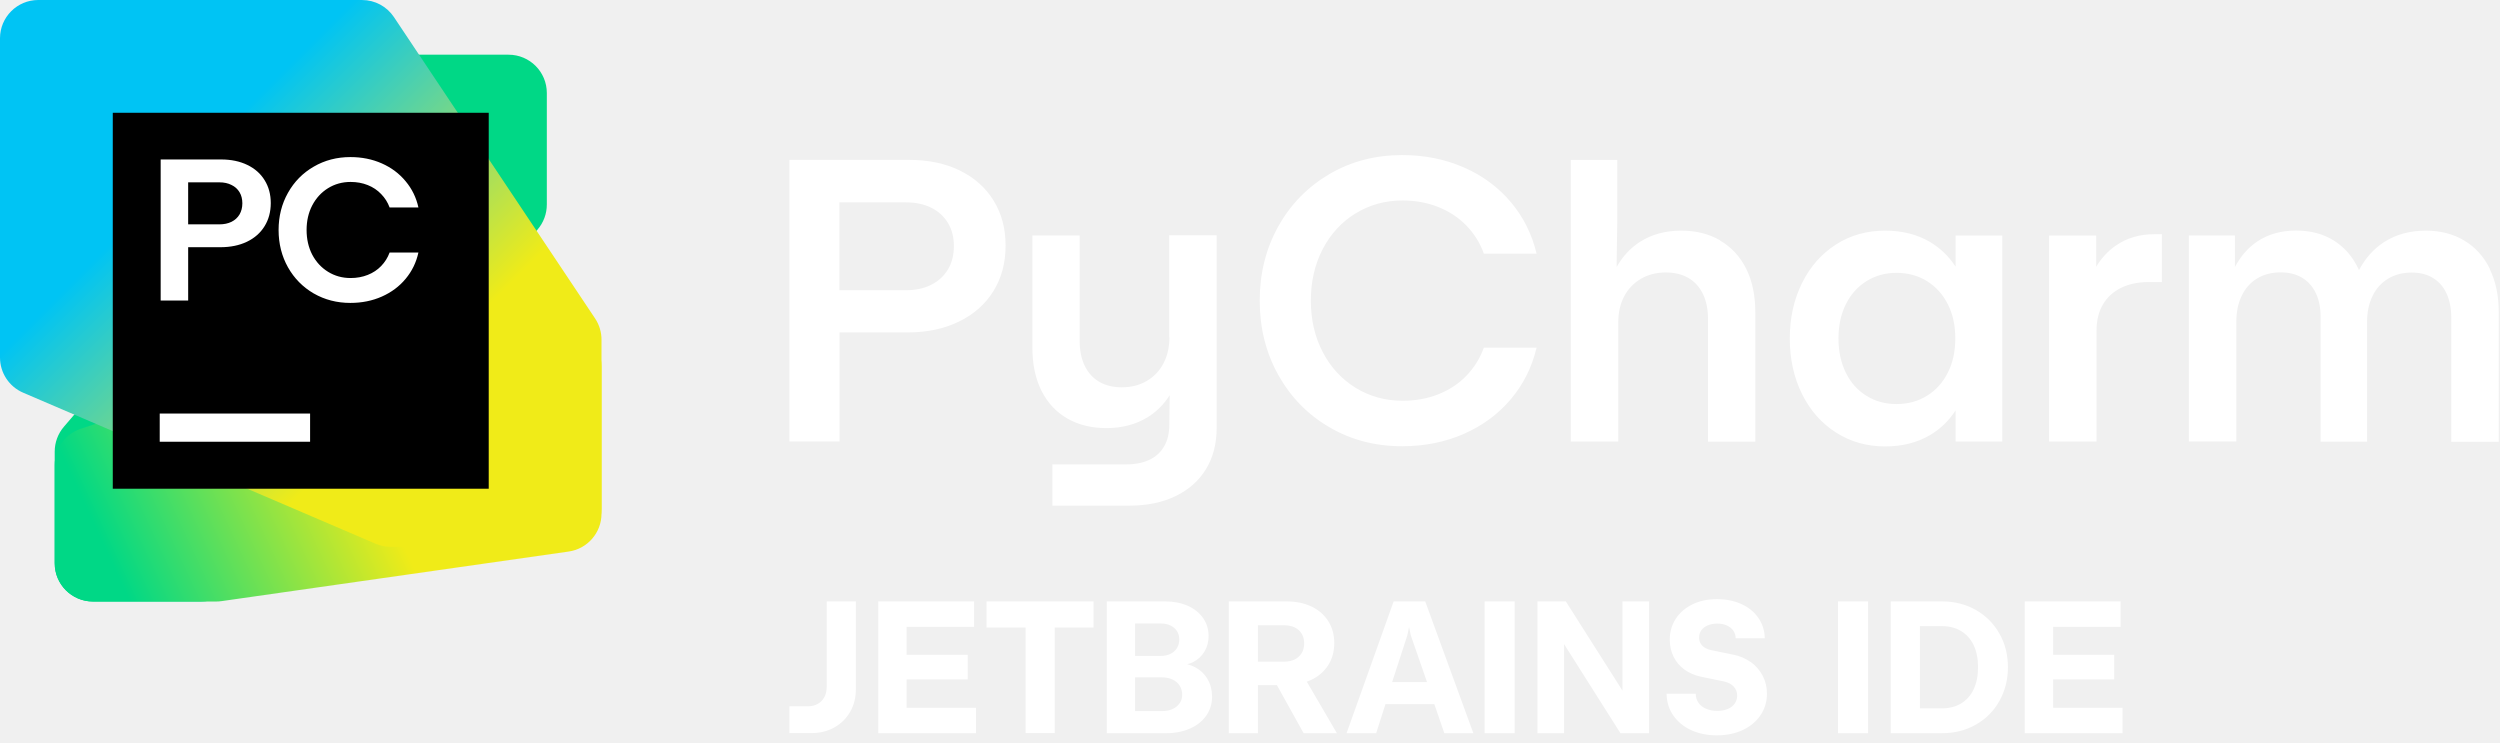
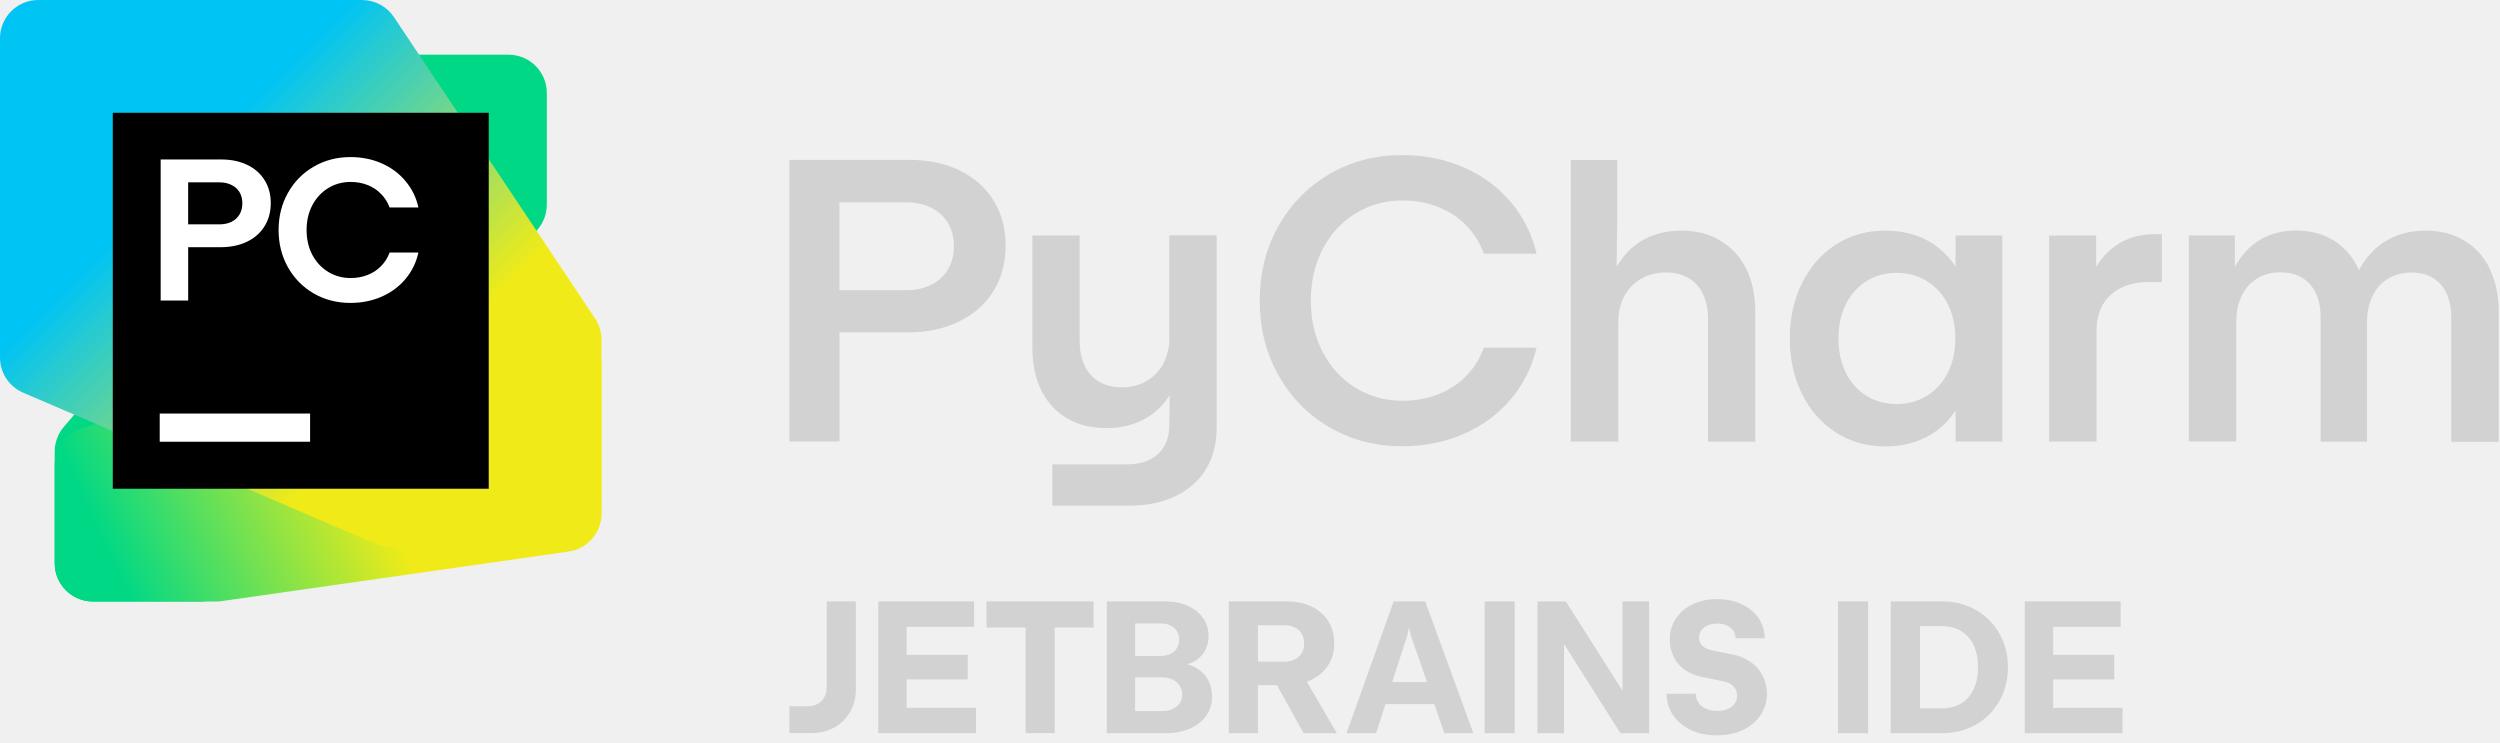
<svg xmlns="http://www.w3.org/2000/svg" width="266" height="79" fill="none" viewBox="0 0 266 79">
  <defs>
    <linearGradient id="a" x1="7.621" x2="61.248" y1="64.719" y2="39.856" gradientUnits="userSpaceOnUse">
      <stop offset=".1" stop-color="#00D886" />
      <stop offset=".59" stop-color="#F0EB18" />
    </linearGradient>
    <linearGradient id="b" x1="60.019" x2="1.313" y1="59.778" y2="1.072" gradientUnits="userSpaceOnUse">
      <stop offset=".3" stop-color="#F0EB18" />
      <stop offset=".7" stop-color="#00C4F4" />
    </linearGradient>
  </defs>
-   <path fill="#fff" fill-rule="evenodd" d="M96.704 17.01c2.06 0 3.86.37 5.42 1.13h-.01c1.56.76 2.76 1.83 3.61 3.21.85 1.38 1.27 2.96 1.27 4.79s-.43 3.44-1.29 4.83c-.86 1.39-2.08 2.47-3.66 3.24-1.58.78-3.41 1.16-5.51 1.16h-7.21v11.6h-5.33V17.01h12.71Zm2.38 13.29c.77-.39 1.36-.93 1.78-1.64v.01c.42-.7.63-1.55.63-2.49 0-.94-.21-1.76-.63-2.46-.43-.7-1.02-1.24-1.78-1.62-.77-.38-1.67-.57-2.71-.57h-7.06v9.35h7.06c1.04 0 1.95-.19 2.71-.58Zm24.71 8.36c.42-.81.63-1.72.63-2.75l-.02-.03V25.03h5.05v20.48c0 1.69-.37 3.15-1.13 4.39-.75 1.24-1.83 2.2-3.23 2.88-1.4.68-3.04 1.02-4.92 1.02h-8.2v-4.39h7.88c.96 0 1.77-.17 2.45-.49.68-.32 1.2-.8 1.56-1.43.37-.63.55-1.39.55-2.29l.04-3.15c-.61.97-1.39 1.75-2.34 2.34-1.25.77-2.72 1.16-4.4 1.16-1.57 0-2.95-.34-4.13-1.01-1.18-.67-2.1-1.65-2.76-2.94-.65-1.29-.98-2.83-.98-4.63V25.05h5.03v11.17c0 1.06.18 1.96.54 2.7.36.74.87 1.31 1.54 1.7.67.39 1.47.59 2.4.59.99 0 1.88-.22 2.65-.67.77-.45 1.37-1.07 1.79-1.88Zm25.44-17.33c-1.84 0-3.51.46-5 1.38v-.01c-1.49.92-2.66 2.19-3.5 3.81-.84 1.62-1.26 3.44-1.26 5.47s.42 3.85 1.26 5.47c.84 1.62 2.01 2.89 3.5 3.81 1.49.92 3.16 1.38 5 1.38 1.36 0 2.62-.22 3.78-.68 1.17-.46 2.17-1.11 3-1.97.83-.86 1.46-1.86 1.87-3h5.61c-.49 2.06-1.39 3.88-2.73 5.47-1.34 1.59-3 2.82-5 3.7-2 .88-4.19 1.32-6.57 1.32-2.86 0-5.44-.67-7.74-2.02-2.31-1.34-4.12-3.2-5.44-5.56-1.32-2.36-1.98-5-1.98-7.91s.66-5.55 1.98-7.91c1.32-2.36 3.14-4.21 5.44-5.56 2.31-1.35 4.89-2.02 7.74-2.02 2.38 0 4.57.44 6.57 1.32 2 .87 3.66 2.11 5 3.7 1.34 1.59 2.24 3.42 2.73 5.47h-5.61c-.41-1.15-1.04-2.14-1.87-3-.84-.86-1.84-1.51-3-1.97-1.16-.46-2.42-.69-3.78-.69Zm29.65 3.21c1.57 0 2.95.34 4.13 1.03l.01.03c1.18.68 2.11 1.68 2.76 2.97.65 1.29.98 2.84.98 4.64v13.78h-5.03V33.98c0-1.06-.18-1.96-.54-2.7-.36-.74-.87-1.31-1.54-1.7-.67-.39-1.47-.59-2.4-.59-1 0-1.88.22-2.65.67-.77.45-1.37 1.07-1.79 1.87-.42.8-.63 1.72-.63 2.76v12.69h-5.05V17.02h4.94v6.78l-.06 4.04v.56c.64-1.12 1.46-2.02 2.5-2.68 1.25-.79 2.7-1.18 4.37-1.18Zm26.46 1.2c1.11.66 2.02 1.54 2.73 2.63v-3.31h4.97v21.92h-4.97v-3.31c-.71 1.09-1.62 1.98-2.73 2.63-1.36.8-2.95 1.2-4.76 1.2-1.94 0-3.68-.49-5.22-1.47-1.54-.98-2.75-2.34-3.62-4.09-.87-1.75-1.31-3.72-1.31-5.92 0-2.2.44-4.17 1.31-5.92.87-1.75 2.08-3.11 3.61-4.09 1.53-.98 3.27-1.47 5.23-1.47 1.81 0 3.4.4 4.76 1.2Zm-.3 16.36c.95-.59 1.68-1.41 2.21-2.46s.79-2.26.79-3.63-.26-2.58-.79-3.63c-.53-1.05-1.27-1.87-2.21-2.46-.94-.59-2.05-.89-3.25-.89-1.2 0-2.27.3-3.21.89-.94.59-1.67 1.41-2.19 2.46s-.78 2.26-.78 3.63.26 2.58.78 3.64 1.25 1.88 2.19 2.46c.94.59 1.99.88 3.21.88s2.31-.3 3.25-.89Zm17.99-13.72c.57-.93 1.27-1.69 2.1-2.26l-.01.01c1.17-.81 2.53-1.21 4.09-1.21h.81v5.09h-1.41c-1.12 0-2.11.21-2.94.62-.84.42-1.48 1.01-1.93 1.78-.45.77-.67 1.68-.67 2.74v11.83h-5.05V25.06h5.01v3.32Zm39.17-2.78c1.18.71 2.08 1.71 2.72 3.01l-.01.03c.63 1.3.95 2.81.95 4.54v13.83h-5.05V33.78c0-.99-.17-1.83-.5-2.55-.33-.72-.81-1.26-1.44-1.65-.63-.39-1.39-.58-2.27-.58-.94 0-1.77.21-2.49.64-.72.43-1.28 1.04-1.67 1.84-.39.8-.59 1.73-.59 2.8v12.71h-4.94V33.76c0-.99-.16-1.83-.5-2.55-.34-.72-.82-1.26-1.46-1.65-.64-.39-1.4-.58-2.28-.58-.95 0-1.79.21-2.5.64-.72.43-1.26 1.04-1.65 1.84-.39.8-.58 1.73-.58 2.8v12.71h-5.05V25.05h4.9v3.36c.61-1.14 1.39-2.05 2.37-2.71 1.16-.78 2.57-1.17 4.12-1.17 1.55 0 2.9.35 4.03 1.06 1.13.71 2.01 1.71 2.62 3.01l.06.15c.67-1.27 1.56-2.28 2.7-3.01 1.26-.8 2.73-1.2 4.41-1.2 1.56 0 2.92.35 4.1 1.06ZM87.704 74.19c.17-.31.25-.66.25-1.05h.01v-9.15h3.1v9.37c0 .88-.2 1.67-.61 2.38s-.97 1.26-1.68 1.66c-.71.4-1.52.6-2.41.6h-2.37v-2.85h1.95c.4 0 .75-.08 1.05-.25.31-.17.54-.4.71-.71Zm15.26-1.9h-6.5v3.02h7.38v2.7H93.444V63.99h10.2v2.71h-7.18v2.97h6.5v2.62Zm6.16-5.52h-4.16v-2.78h11.39v2.78h-4.13V78h-3.1V66.77Zm17.2 3.9c.29.08.56.18.81.31h.01c.57.31 1.02.73 1.34 1.28.32.55.48 1.17.48 1.86 0 .75-.2 1.42-.61 2.01-.41.59-.98 1.05-1.72 1.38-.74.33-1.58.5-2.52.5h-6.35V63.99h6.23c.89 0 1.69.16 2.39.47.7.31 1.24.75 1.63 1.31.39.56.58 1.2.58 1.91 0 .62-.15 1.17-.44 1.65-.29.48-.7.86-1.21 1.12-.179.095-.386.153-.585.21l-.035.01Zm-2.8-4.33h-2.75v3.45h2.75c.38 0 .72-.08 1.01-.22.3-.14.52-.34.69-.61.17-.27.25-.59.25-.93 0-.34-.09-.64-.25-.89-.17-.26-.4-.45-.69-.59-.29-.14-.63-.21-1.01-.21Zm1.24 9.1c.32-.15.57-.35.75-.62v.02c.18-.27.27-.57.27-.93 0-.36-.09-.68-.27-.96-.18-.28-.44-.5-.76-.65-.33-.15-.7-.23-1.11-.23h-2.87v3.59h2.87c.42 0 .8-.07 1.12-.22Zm16.56-4.67c-.43.67-1.03 1.2-1.81 1.57h-.01c-.14.07-.3.13-.46.19l3.2 5.48h-3.54l-2.84-5.11h-2.02v5.11h-3.1V63.99h6.14c1.01 0 1.9.18 2.67.55.77.37 1.36.89 1.78 1.56.42.67.63 1.43.63 2.32 0 .89-.21 1.68-.64 2.35Zm-3.56-.61c.32-.16.57-.39.74-.68v.01c.17-.29.26-.63.26-1.03s-.09-.74-.26-1.03c-.17-.29-.42-.51-.74-.67-.32-.15-.7-.23-1.13-.23h-2.79v3.87h2.79c.43 0 .81-.08 1.13-.24Zm5.51 7.85 5.01-14.02h3.36l5.12 14.02h-3.09l-1.06-3.09h-5.2l-.99 3.09h-3.15Zm6.46-10.39-1.61 4.95h3.71l-1.72-4.95-.19-.9-.19.9Zm11.43 10.39h-3.2V63.99h3.2v14.02Zm5.44-14.02 6.02 9.48h.01v-9.48h2.83v14.02h-3.05l-6-9.48v9.48h-2.83V63.99h3.02Zm17.78 5.66c.71.13 1.33.4 1.88.79v-.02c.55.4.97.88 1.28 1.47.31.59.46 1.23.46 1.92 0 .85-.23 1.61-.68 2.28-.45.67-1.08 1.2-1.88 1.58-.81.38-1.74.57-2.77.57s-1.95-.19-2.75-.56c-.8-.37-1.43-.9-1.89-1.56-.46-.66-.7-1.44-.71-2.31h3.1c0 .36.1.68.29.96.19.28.46.49.81.64.35.15.75.23 1.18.23.43 0 .8-.07 1.12-.2.32-.13.56-.32.74-.57.18-.25.27-.53.27-.84 0-.39-.12-.71-.36-.97s-.57-.44-.98-.54l-2.52-.52c-.66-.14-1.24-.39-1.74-.75s-.89-.82-1.16-1.36c-.27-.55-.41-1.16-.41-1.83 0-.84.22-1.58.64-2.23.43-.65 1.02-1.16 1.78-1.53.76-.37 1.62-.55 2.6-.55s1.86.18 2.62.53c.76.35 1.36.84 1.79 1.47.43.62.66 1.35.68 2.16h-3.1c0-.3-.09-.57-.25-.81-.17-.24-.4-.42-.69-.55-.29-.14-.64-.2-1.02-.2s-.72.07-1.01.19c-.29.12-.52.3-.68.52-.16.23-.24.49-.24.79 0 .34.11.61.33.84.22.23.52.38.89.47l2.38.49Zm14.38 8.36h-3.2V63.99h3.2v14.02Zm7.88-14.02c1.33 0 2.53.31 3.59.91 1.06.61 1.9 1.44 2.5 2.51.61 1.06.91 2.27.91 3.59 0 1.32-.31 2.52-.91 3.59-.6 1.07-1.43 1.9-2.5 2.51-1.07.61-2.26.91-3.59.91h-5.47V63.99h5.47Zm2.01 10.86c.58-.35 1.03-.85 1.34-1.5v-.01c.31-.65.47-1.44.47-2.35 0-.91-.16-1.7-.47-2.35-.31-.65-.76-1.15-1.34-1.5-.58-.35-1.26-.52-2.05-.52h-2.32v8.75h2.32c.79 0 1.47-.17 2.05-.52Zm9.8-2.56v3.02h7.38v2.7h-10.4V63.99h10.2v2.71h-7.18v2.97h6.5v2.62h-6.5Z" clip-rule="evenodd" />
+   <path fill="#D2D2D2" fill-rule="evenodd" d="M96.704 17.01c2.06 0 3.86.37 5.42 1.13h-.01c1.56.76 2.76 1.83 3.61 3.21.85 1.38 1.27 2.96 1.27 4.79s-.43 3.44-1.29 4.83c-.86 1.39-2.08 2.47-3.66 3.24-1.58.78-3.41 1.16-5.51 1.16h-7.21v11.6h-5.33V17.01h12.71Zm2.38 13.29c.77-.39 1.36-.93 1.78-1.64v.01c.42-.7.63-1.55.63-2.49 0-.94-.21-1.76-.63-2.46-.43-.7-1.02-1.24-1.78-1.62-.77-.38-1.67-.57-2.71-.57h-7.06v9.35h7.06c1.04 0 1.95-.19 2.71-.58Zm24.71 8.36c.42-.81.63-1.72.63-2.75l-.02-.03V25.03h5.05v20.48c0 1.69-.37 3.15-1.13 4.39-.75 1.24-1.83 2.2-3.23 2.88-1.4.68-3.04 1.02-4.92 1.02h-8.2v-4.39h7.88c.96 0 1.77-.17 2.45-.49.68-.32 1.2-.8 1.56-1.43.37-.63.55-1.39.55-2.29l.04-3.15c-.61.97-1.39 1.75-2.34 2.34-1.25.77-2.72 1.16-4.4 1.16-1.57 0-2.95-.34-4.13-1.01-1.18-.67-2.1-1.65-2.76-2.94-.65-1.29-.98-2.83-.98-4.63V25.05h5.03v11.17c0 1.06.18 1.96.54 2.7.36.74.87 1.31 1.54 1.7.67.39 1.47.59 2.4.59.99 0 1.88-.22 2.65-.67.77-.45 1.37-1.07 1.79-1.88Zm25.44-17.33c-1.84 0-3.51.46-5 1.38v-.01c-1.49.92-2.66 2.19-3.5 3.81-.84 1.62-1.26 3.44-1.26 5.47s.42 3.85 1.26 5.47c.84 1.62 2.01 2.89 3.5 3.81 1.49.92 3.16 1.38 5 1.38 1.36 0 2.62-.22 3.78-.68 1.17-.46 2.17-1.11 3-1.97.83-.86 1.46-1.86 1.87-3h5.61c-.49 2.06-1.39 3.88-2.73 5.47-1.34 1.59-3 2.82-5 3.7-2 .88-4.19 1.32-6.57 1.32-2.86 0-5.44-.67-7.74-2.02-2.31-1.34-4.12-3.2-5.44-5.56-1.32-2.36-1.98-5-1.98-7.91s.66-5.55 1.98-7.91c1.32-2.36 3.14-4.21 5.44-5.56 2.31-1.35 4.89-2.02 7.74-2.02 2.38 0 4.57.44 6.57 1.32 2 .87 3.66 2.11 5 3.7 1.34 1.59 2.24 3.42 2.73 5.47h-5.61c-.41-1.15-1.04-2.14-1.87-3-.84-.86-1.84-1.51-3-1.97-1.16-.46-2.42-.69-3.78-.69Zm29.65 3.21c1.57 0 2.95.34 4.13 1.03l.01.03c1.18.68 2.11 1.68 2.76 2.97.65 1.29.98 2.84.98 4.64v13.78h-5.03V33.98c0-1.06-.18-1.96-.54-2.7-.36-.74-.87-1.31-1.54-1.7-.67-.39-1.47-.59-2.4-.59-1 0-1.88.22-2.65.67-.77.45-1.37 1.07-1.79 1.87-.42.8-.63 1.72-.63 2.76v12.69h-5.05V17.02h4.94v6.78l-.06 4.04v.56c.64-1.12 1.46-2.02 2.5-2.68 1.25-.79 2.7-1.18 4.37-1.18Zm26.46 1.2c1.11.66 2.02 1.54 2.73 2.63v-3.31h4.97v21.92h-4.97v-3.31c-.71 1.09-1.62 1.98-2.73 2.63-1.36.8-2.95 1.2-4.76 1.2-1.94 0-3.68-.49-5.22-1.47-1.54-.98-2.75-2.34-3.62-4.09-.87-1.75-1.31-3.72-1.31-5.92 0-2.2.44-4.17 1.31-5.92.87-1.75 2.08-3.11 3.61-4.09 1.53-.98 3.27-1.47 5.23-1.47 1.81 0 3.4.4 4.76 1.2Zm-.3 16.36c.95-.59 1.68-1.41 2.21-2.46s.79-2.26.79-3.63-.26-2.58-.79-3.63c-.53-1.05-1.27-1.87-2.21-2.46-.94-.59-2.05-.89-3.25-.89-1.2 0-2.27.3-3.21.89-.94.59-1.67 1.41-2.19 2.46s-.78 2.26-.78 3.63.26 2.58.78 3.64 1.25 1.88 2.19 2.46c.94.59 1.99.88 3.21.88s2.31-.3 3.25-.89Zm17.99-13.72c.57-.93 1.27-1.69 2.1-2.26l-.01.01c1.17-.81 2.53-1.21 4.09-1.21h.81v5.09h-1.41c-1.12 0-2.11.21-2.94.62-.84.42-1.48 1.01-1.93 1.78-.45.77-.67 1.68-.67 2.74v11.83h-5.05V25.06h5.01v3.32Zm39.17-2.78c1.18.71 2.08 1.71 2.72 3.01l-.01.03c.63 1.3.95 2.81.95 4.54v13.83h-5.05V33.78c0-.99-.17-1.83-.5-2.55-.33-.72-.81-1.26-1.44-1.65-.63-.39-1.39-.58-2.27-.58-.94 0-1.77.21-2.49.64-.72.43-1.28 1.04-1.67 1.84-.39.8-.59 1.73-.59 2.8v12.71h-4.94V33.76c0-.99-.16-1.83-.5-2.55-.34-.72-.82-1.26-1.46-1.65-.64-.39-1.4-.58-2.28-.58-.95 0-1.79.21-2.5.64-.72.43-1.26 1.04-1.65 1.84-.39.8-.58 1.73-.58 2.8v12.71h-5.05V25.05h4.9v3.36c.61-1.14 1.39-2.05 2.37-2.71 1.16-.78 2.57-1.17 4.12-1.17 1.55 0 2.9.35 4.03 1.06 1.13.71 2.01 1.71 2.62 3.01l.06.15c.67-1.27 1.56-2.28 2.7-3.01 1.26-.8 2.73-1.2 4.41-1.2 1.56 0 2.92.35 4.1 1.06ZM87.704 74.19c.17-.31.25-.66.25-1.05h.01v-9.15h3.1v9.37c0 .88-.2 1.67-.61 2.38s-.97 1.26-1.68 1.66c-.71.4-1.52.6-2.41.6h-2.37v-2.85h1.95c.4 0 .75-.08 1.05-.25.31-.17.54-.4.71-.71Zm15.26-1.9h-6.5v3.02h7.38v2.7H93.444V63.99h10.2v2.71h-7.18v2.97h6.5v2.62Zm6.16-5.52h-4.16v-2.78h11.39v2.78h-4.13V78h-3.1V66.77Zm17.2 3.9c.29.08.56.18.81.31h.01c.57.31 1.02.73 1.34 1.28.32.55.48 1.17.48 1.86 0 .75-.2 1.42-.61 2.01-.41.59-.98 1.05-1.72 1.38-.74.33-1.58.5-2.52.5h-6.35V63.99h6.23c.89 0 1.69.16 2.39.47.7.31 1.24.75 1.63 1.31.39.56.58 1.2.58 1.91 0 .62-.15 1.17-.44 1.65-.29.48-.7.86-1.21 1.12-.179.095-.386.153-.585.21l-.035.01Zm-2.8-4.33h-2.75v3.45h2.75c.38 0 .72-.08 1.01-.22.3-.14.52-.34.69-.61.17-.27.25-.59.25-.93 0-.34-.09-.64-.25-.89-.17-.26-.4-.45-.69-.59-.29-.14-.63-.21-1.01-.21Zm1.24 9.1c.32-.15.57-.35.75-.62v.02c.18-.27.27-.57.27-.93 0-.36-.09-.68-.27-.96-.18-.28-.44-.5-.76-.65-.33-.15-.7-.23-1.11-.23h-2.87v3.59h2.87c.42 0 .8-.07 1.12-.22Zm16.56-4.67c-.43.67-1.03 1.2-1.81 1.57h-.01c-.14.07-.3.13-.46.19l3.2 5.48h-3.54l-2.84-5.11h-2.02v5.11h-3.1V63.99h6.14c1.01 0 1.9.18 2.67.55.77.37 1.36.89 1.78 1.56.42.67.63 1.43.63 2.32 0 .89-.21 1.68-.64 2.35Zm-3.56-.61c.32-.16.57-.39.74-.68v.01c.17-.29.26-.63.26-1.03s-.09-.74-.26-1.03c-.17-.29-.42-.51-.74-.67-.32-.15-.7-.23-1.13-.23h-2.79v3.87h2.79c.43 0 .81-.08 1.13-.24Zm5.51 7.85 5.01-14.02h3.36l5.12 14.02h-3.09l-1.06-3.09h-5.2l-.99 3.09h-3.15Zm6.46-10.39-1.61 4.95h3.71l-1.72-4.95-.19-.9-.19.9Zm11.43 10.39h-3.2V63.99h3.2v14.02Zm5.44-14.02 6.02 9.48h.01v-9.48h2.83v14.02h-3.05l-6-9.48v9.48h-2.83V63.99h3.02Zm17.78 5.66c.71.13 1.33.4 1.88.79v-.02c.55.4.97.88 1.28 1.47.31.59.46 1.23.46 1.92 0 .85-.23 1.61-.68 2.28-.45.67-1.08 1.2-1.88 1.58-.81.38-1.74.57-2.77.57s-1.95-.19-2.75-.56c-.8-.37-1.43-.9-1.89-1.56-.46-.66-.7-1.44-.71-2.31h3.1c0 .36.1.68.29.96.19.28.46.49.81.64.35.15.75.23 1.18.23.43 0 .8-.07 1.12-.2.32-.13.56-.32.74-.57.18-.25.27-.53.27-.84 0-.39-.12-.71-.36-.97s-.57-.44-.98-.54l-2.52-.52c-.66-.14-1.24-.39-1.74-.75s-.89-.82-1.16-1.36c-.27-.55-.41-1.16-.41-1.83 0-.84.22-1.58.64-2.23.43-.65 1.02-1.16 1.78-1.53.76-.37 1.62-.55 2.6-.55s1.86.18 2.62.53c.76.35 1.36.84 1.79 1.47.43.62.66 1.35.68 2.16h-3.1c0-.3-.09-.57-.25-.81-.17-.24-.4-.42-.69-.55-.29-.14-.64-.2-1.02-.2s-.72.07-1.01.19c-.29.12-.52.3-.68.52-.16.23-.24.49-.24.79 0 .34.11.61.33.84.22.23.52.38.89.47l2.38.49Zm14.38 8.36h-3.2V63.99h3.2v14.02Zm7.88-14.02c1.33 0 2.53.31 3.59.91 1.06.61 1.9 1.44 2.5 2.51.61 1.06.91 2.27.91 3.59 0 1.32-.31 2.52-.91 3.59-.6 1.07-1.43 1.9-2.5 2.51-1.07.61-2.26.91-3.59.91h-5.47V63.99h5.47Zm2.01 10.86c.58-.35 1.03-.85 1.34-1.5v-.01c.31-.65.47-1.44.47-2.35 0-.91-.16-1.7-.47-2.35-.31-.65-.76-1.15-1.34-1.5-.58-.35-1.26-.52-2.05-.52h-2.32v8.75h2.32c.79 0 1.47-.17 2.05-.52Zm9.8-2.56v3.02h7.38v2.7h-10.4V63.99h10.2v2.71h-7.18v2.97h6.5v2.62h-6.5Z" clip-rule="evenodd" />
  <path fill="#00D886" d="m5.819 48.055.002 11.876c0 2.249 1.823 4.072 4.073 4.072H21.4c1.189 0 2.319-.519 3.092-1.422L57.202 24.419c.632-.738.98-1.679.98-2.651V9.893c0-2.249-1.823-4.073-4.073-4.073H42.601c-1.189 0-2.318.52-3.092 1.422L6.8 45.404c-.633.738-.98 1.679-.98 2.651Z" />
  <path fill="url(#a)" d="M5.818 49.483v10.447c0 2.249 1.823 4.073 4.073 4.073H22.984c.193 0 .385-.014.576-.041l36.944-5.277c2.007-.287 3.497-2.005 3.497-4.032V38.979c0-2.25-1.824-4.073-4.074-4.073l-18.538.005c-.438 0-.872.07-1.287.209L8.603 45.619c-1.663.554-2.785 2.111-2.785 3.864v-.001Z" />
  <path fill="url(#b)" d="M0 4.073V38.041c0 1.629.971 3.102 2.468 3.743L39.959 57.852c.507.217 1.053.329 1.605.329h18.364c2.249 0 4.073-1.823 4.073-4.073v-17.966c0-.805-.238-1.591-.685-2.261L41.912 1.814C41.156.681 39.885.002 38.525.002L4.073 0C1.823 0 0 1.823 0 4.073Z" />
  <path fill="#000" d="M52 12H12v40h40V12Z" />
  <path fill="#fff" fill-rule="evenodd" d="M23.536 16.968h-6.441v15.005h2.926v-5.67h3.43c1.071 0 2.011-.193 2.819-.579.815-.393 1.44-.943 1.876-1.651.443-.707.664-1.543.664-2.465 0-.922-.218-1.732-.654-2.433-.429-.701-1.043-1.243-1.844-1.629-.8-.386-1.726-.579-2.776-.579Zm1.093 6.635c-.365.178-.793.268-1.286.268h-3.323v-4.47h3.323c.493 0 .922.092 1.286.278.371.178.657.435.857.772.2.328.3.729.3 1.179 0 .45-.101.847-.3 1.19-.2.337-.486.597-.857.783Z" clip-rule="evenodd" />
  <path fill="#fff" d="M33.382 31.223c1.165.671 2.466 1.008 3.902 1.008v-.001c1.214 0 2.329-.225 3.344-.675 1.015-.45 1.857-1.078 2.529-1.886.679-.815 1.133-1.747 1.361-2.797H41.453c-.2.543-.5 1.022-.9 1.436-.393.408-.869.722-1.426.943-.557.221-1.165.332-1.822.332-.886 0-1.686-.221-2.401-.664-.715-.443-1.276-1.05-1.683-1.822-.4-.778-.6-1.654-.6-2.626 0-.972.2-1.844.6-2.615.408-.779.968-1.39 1.683-1.833.714-.443 1.515-.664 2.401-.664.657 0 1.264.111 1.822.333.557.221 1.032.54 1.426.954.4.408.7.883.9 1.426h3.066c-.229-1.05-.683-1.979-1.361-2.787-.672-.815-1.515-1.447-2.529-1.897-1.015-.45-2.13-.675-3.344-.675-1.437 0-2.737.339-3.902 1.018-1.165.671-2.08 1.601-2.744 2.787-.664 1.179-.997 2.497-.997 3.955 0 1.458.333 2.78.997 3.966.665 1.179 1.579 2.107 2.744 2.787Z" />
  <path fill="#fff" d="M16.994 44.001h16v3h-16v-3Z" />
</svg>
